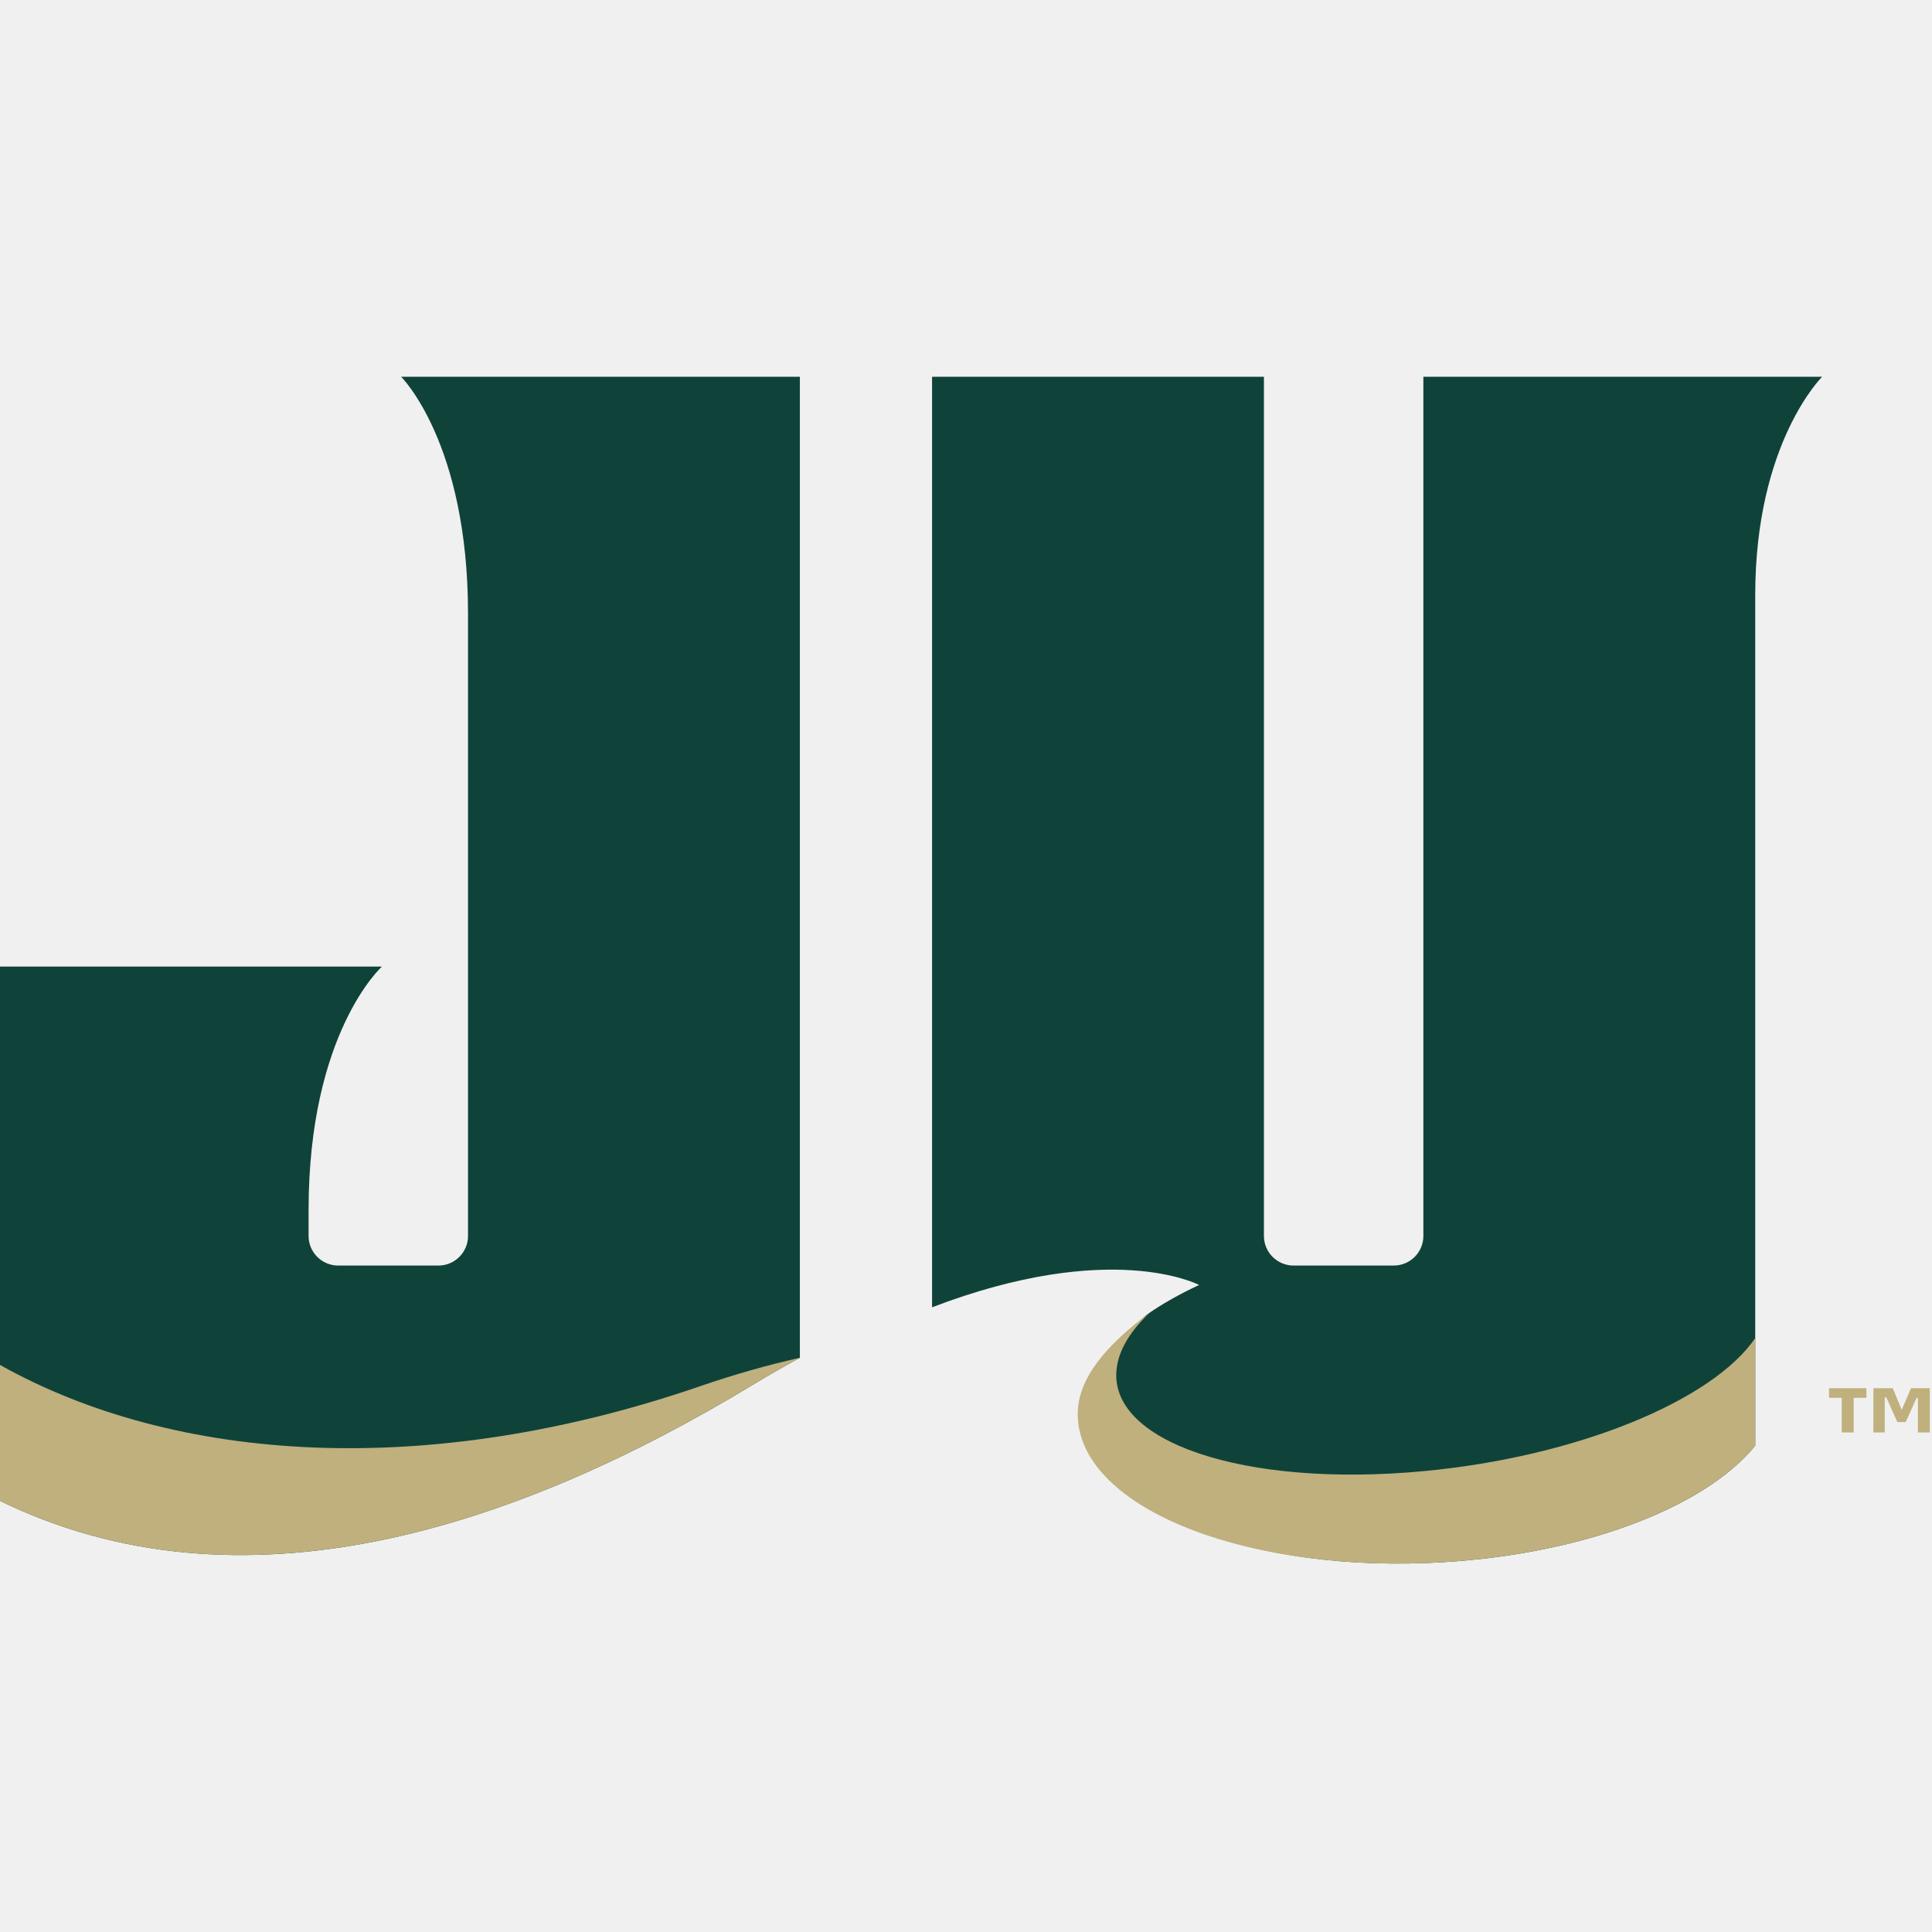
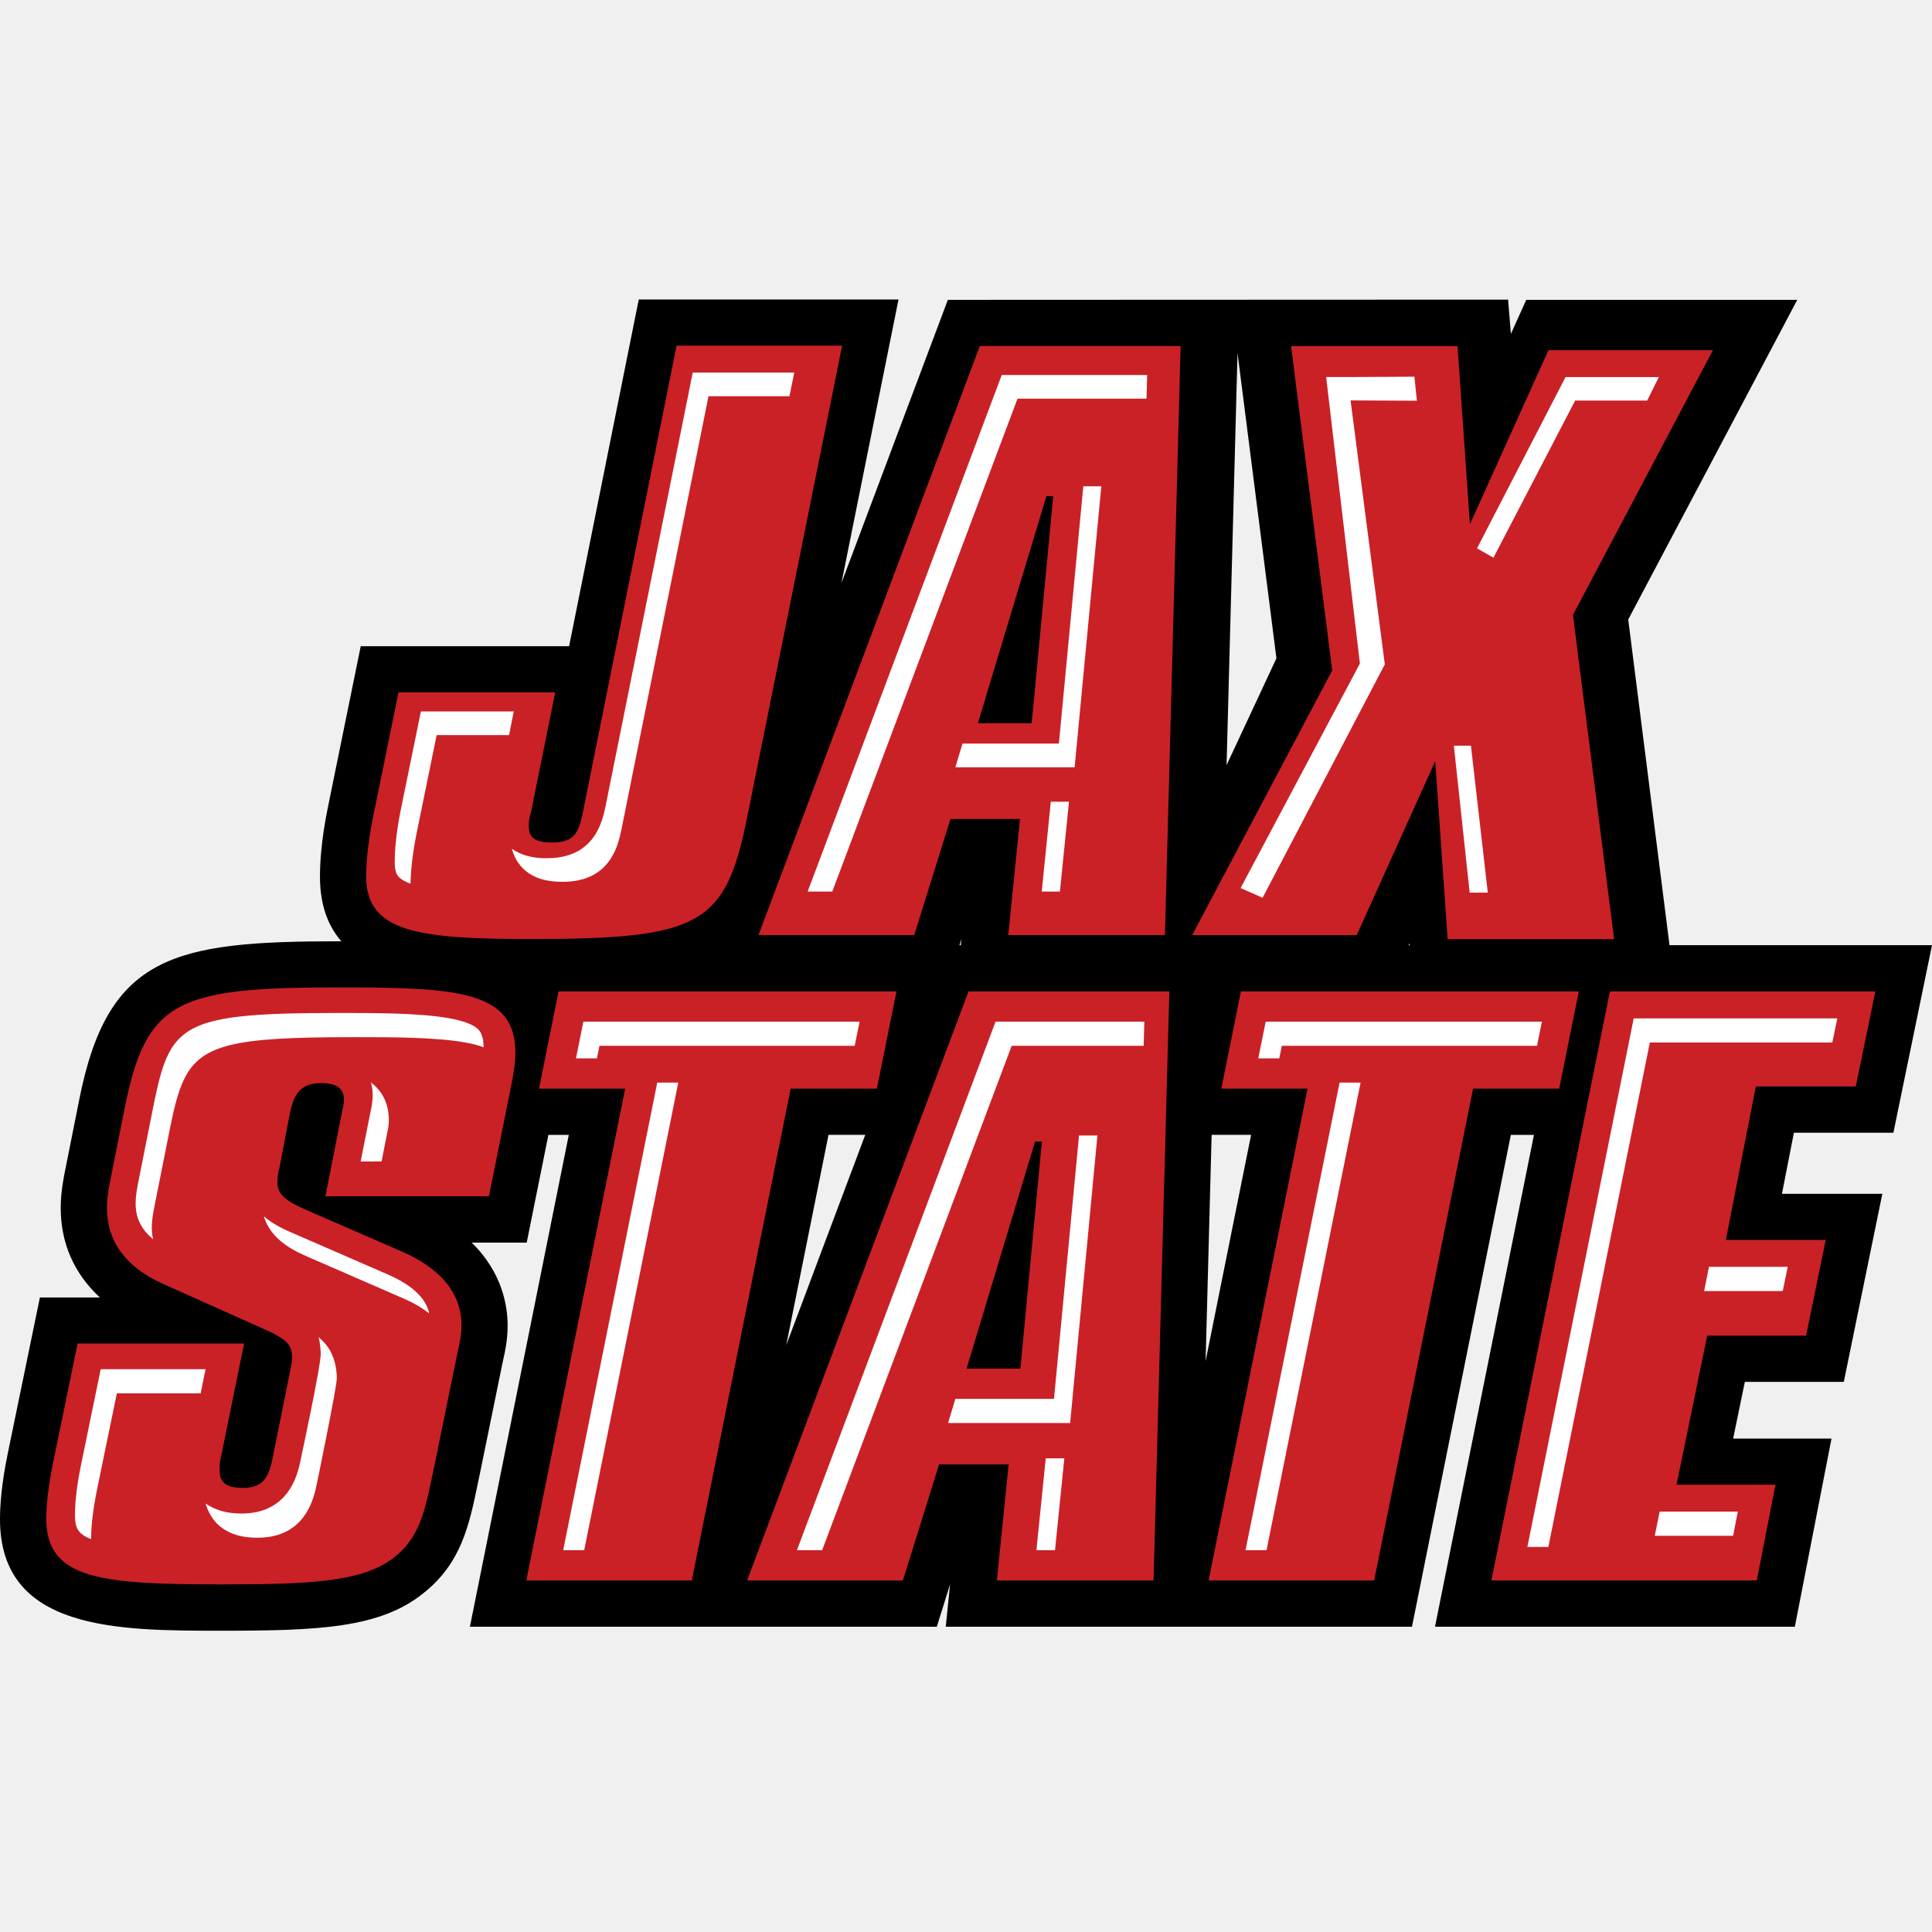
- <svg xmlns="http://www.w3.org/2000/svg" width="200px" height="200px" viewBox="0 0 200 200" version="1.1">
-   <g id="jacksonville" stroke="none" stroke-width="1" fill="none" fill-rule="evenodd">
-     <g id="jacksonville_BGL">
-       <g id="jacksonville" transform="translate(0, 39)">
-         <path d="M77.98,104.323 C79.638,103.32 81.242,102.407 82.803,101.556 L82.803,0 L41.52,0 C41.52,0 48.449,6.817 48.449,24.53 L48.449,88.949 C48.449,90.639 47.073,92.01 45.378,92.01 L35.016,92.01 C33.32,92.01 31.945,90.639 31.945,88.949 L31.945,86.261 C31.945,67.877 39.538,61.06 39.538,61.06 L0,61.06 L0,116.37 C24.919,128.509 53.215,119.326 77.98,104.323" id="Fill-16" fill="#0F433A" />
-         <path d="M147.347,88.949 C147.347,90.639 145.971,92.01 144.274,92.01 L133.913,92.01 C132.217,92.01 130.842,90.639 130.842,88.949 L130.842,0 L96.487,0 L96.487,96.331 C115.047,89.236 124.063,93.987 124.129,94.022 C122.15,94.945 120.36,95.943 118.782,97.046 C117.566,97.896 112.567,103.747 112.567,107.387 C112.567,116.712 127.824,123.609 147.878,122.794 C163.29,122.165 176.431,117.161 181.701,110.647 L181.701,22.589 C181.701,6.817 188.63,0 188.63,0 L147.347,0 L147.347,88.949 Z" id="Fill-17" fill="#0F433A" />
-         <path d="M77.98,104.323 C79.638,103.32 81.242,102.407 82.803,101.556 L82.613,101.601 C79.442,102.319 76.058,103.268 72.433,104.513 C44.287,114.194 18.119,112.455 0,102.297 L0,116.37 C24.919,128.509 53.215,119.326 77.98,104.323" id="Fill-18" fill="#BFB07D" />
-         <path d="M147.34,113.295 C128.702,115.036 114.499,110.213 115.615,102.521 C115.892,100.607 117.095,98.696 119.029,96.879 C114.492,100.277 111.567,103.679 111.567,107.387 C111.567,116.712 127.824,123.609 147.878,122.794 C163.29,122.165 176.431,117.161 181.701,110.647 L181.701,99.516 C177.291,105.984 163.293,111.804 147.34,113.295" id="Fill-19" fill="#BFB07D" />
-         <path d="M199.773,109.287 L198.541,109.287 L198.541,105.705 L198.408,105.705 L197.278,108.211 L196.414,108.211 L195.271,105.661 L195.106,105.661 L195.106,109.287 L193.937,109.287 L193.937,104.705 L195.937,104.705 L196.865,106.946 L197.83,104.705 L199.773,104.705 L199.773,109.287 Z M193.207,105.698 L191.892,105.698 L191.892,109.287 L190.653,109.287 L190.653,105.698 L189.34,105.698 L189.34,104.705 L193.207,104.705 L193.207,105.698 L193.207,105.698 Z" id="Fill-21" fill="#BFB07D" />
-       </g>
-     </g>
-   </g>
+ <svg xmlns="http://www.w3.org/2000/svg" width="200" height="200" viewBox="0 0 200 200" fill="none">
+   <path d="M109.91 50.569H107.731L100.155 75.668H107.527L109.91 50.569Z" fill="black" />
+   <path d="M186.052 31.039H157.997L156.407 34.564L156.117 31.016L98.121 31.039L87.103 60.363L93.014 31H66.125L58.913 66.895H37.343L33.928 83.645C33.26 86.923 33.123 89.321 33.123 90.75C33.123 101.993 45.272 101.993 55.035 101.993C63.601 101.993 69.395 101.592 73.454 99.688L72.743 101.584H98.157L99.527 97.196L99.083 101.584L144.16 101.588L145.91 97.643L146.185 101.584H173.302L168.553 64.131L186.052 31.039ZM132.136 68.147L126.974 79.209L128.108 36.551L132.136 68.147ZM55.035 96.41C42.98 96.41 38.701 95.555 38.701 90.75C38.701 89.788 38.791 87.727 39.396 84.756L41.901 72.477H56.499L54.172 83.986C54.022 84.371 53.936 84.917 53.936 85.498C53.936 88.022 56.283 88.022 57.167 88.022C60.06 88.022 60.657 86.377 61.096 84.375L70.694 36.582H86.2L76.563 84.442C74.407 95.178 72.194 96.41 55.035 96.41ZM119.814 96.002H105.254L106.471 83.982H97.803L94.051 96.002H79.668L101.98 36.617H121.392L119.814 96.002ZM151.39 96.002L150.162 78.31L148.639 78.039L140.717 95.59H127.786L139.516 69.128L135.339 36.205H150.358L151.799 55.13H152.839L161.597 36.621H176.223L162.229 63.083L166.405 96.006H151.39V96.002Z" fill="black" />
+   <path d="M53.441 89.344C53.492 89.545 53.555 89.725 53.626 89.898C53.559 89.725 53.492 89.545 53.441 89.344Z" fill="#010101" />
+   <path d="M70.042 35.777L60.315 84.214C59.903 86.098 59.502 87.221 57.171 87.221C55.451 87.221 54.737 86.769 54.737 85.494C54.737 84.893 54.839 84.442 54.941 84.214L57.477 71.676H41.253L38.619 84.595C38.01 87.594 37.908 89.698 37.908 90.75C37.908 96.536 43.384 97.207 55.039 97.207C72.582 97.207 75.118 95.704 77.348 84.595L87.177 35.781H70.042V35.777Z" fill="#CA2127" />
+   <path d="M101.431 35.821L78.518 96.799H94.64L98.392 84.779H105.592L104.375 96.799H120.595L122.216 35.821H101.431ZM108.324 51.365H109.03L106.801 74.871H101.227L108.324 51.365Z" fill="#CA2127" />
+   <path d="M177.326 36.248H160.298L152.203 54.184L152.164 54.243L150.884 35.832H133.651L137.91 69.403L123.414 96.807H140.446L148.576 78.789L149.86 97.223H167.089L162.833 63.652L177.326 36.248Z" fill="#CA2127" />
+   <path d="M71.711 38.572C70.851 42.851 68.995 52.084 67.189 61.073C64.9 72.469 62.686 83.468 62.682 83.492C62.466 84.493 62.07 86.33 60.606 87.57C60.586 87.59 60.559 87.606 60.539 87.621C60.409 87.727 60.28 87.829 60.135 87.924C59.291 88.477 58.156 88.842 56.625 88.842C55.711 88.842 54.482 88.748 53.387 88.116C53.253 88.037 53.116 87.955 52.986 87.861C53.037 88.057 53.1 88.234 53.167 88.403C53.422 89.058 53.779 89.541 54.105 89.871C55.369 91.139 57.081 91.284 58.258 91.284C63.161 91.284 63.974 87.539 64.319 85.933C64.319 85.925 64.527 84.901 64.877 83.154C66.247 76.335 69.823 58.549 72.017 47.613C72.563 44.904 73.022 42.615 73.344 41.018H81.725L81.933 39.985L82.219 38.572H71.711Z" fill="white" />
+   <path d="M43.569 73.647C43.545 73.761 43.522 73.878 43.498 74C42.741 77.718 41.492 83.822 41.492 83.818C40.943 86.534 40.86 88.375 40.86 89.231C40.86 90.362 41.174 90.672 41.312 90.813C41.579 91.076 41.991 91.292 42.497 91.48C42.501 91.209 42.513 90.86 42.541 90.444C42.556 90.236 42.572 90.008 42.595 89.765C42.682 88.842 42.839 87.68 43.125 86.267C43.125 86.271 44.452 79.767 45.202 76.096H52.696L53.186 73.647H43.569Z" fill="white" />
+   <path d="M146.417 38.996L139.496 39.032H137.282L140.776 68.689L128.426 91.932L130.703 92.937L143.355 68.775L139.81 41.45L146.676 41.485L146.417 38.996Z" fill="white" />
+   <path d="M163.057 41.469H170.516L171.721 39.035H162.064L152.902 56.763L154.602 57.733L163.057 41.469Z" fill="white" />
+   <path d="M83.609 92.293H86.156L86.16 92.289L91.499 78.082L105.333 41.269H118.687L118.715 40.248L118.754 38.82H103.7L83.609 92.293Z" fill="white" />
+   <path d="M108.779 82.997L107.841 92.289V92.293H109.722L110.66 82.993H108.783L108.779 82.997Z" fill="white" />
+   <path d="M114.008 50.341H112.144L109.616 76.975H99.637L99.287 78.141L98.899 79.429H111.245L114.008 50.341Z" fill="white" />
+   <path d="M152.14 92.403H154.017L152.27 77.195H150.503L152.14 92.403Z" fill="white" />
+   <path d="M50.223 87.641C50.274 87.837 50.337 88.014 50.403 88.183C50.337 88.014 50.27 87.837 50.223 87.641Z" fill="#CB2128" />
+   <path d="M179.638 158.685L179.517 159.324L179.638 158.685Z" fill="#010101" />
+   <path d="M106.558 117.377L98.981 142.476H106.357L108.736 117.377H106.558Z" fill="black" />
+   <path d="M196.004 117.251L200 97.847H163.395L162.598 97.851H53.905L53.461 100.053C52.511 99.461 51.432 98.982 50.231 98.624C46.537 97.525 41.453 97.439 35.196 97.439C17.963 97.439 11.168 98.852 8.204 113.828L6.787 120.937C6.587 121.914 6.285 123.394 6.285 125.055C6.285 128.694 7.678 131.854 10.34 134.315H4.13L0.809 150.437C0.141 153.648 0 155.925 0 157.267C0 168.812 12.181 168.812 22.925 168.812C32.951 168.812 39.361 168.549 43.84 164.918C47.758 161.817 48.578 157.844 49.457 153.605C49.536 153.216 49.618 152.816 49.716 152.368L50.682 147.642L51.149 145.354L52.036 141.012C52.252 140.062 52.551 138.759 52.551 137.22C52.551 135.245 52.021 131.74 48.825 128.635H54.525L56.77 117.483H58.882L48.645 168.4H96.979L98.349 164.011L97.906 168.4H146.166L156.403 117.483H158.794L148.549 168.4H185.801L189.597 148.922H179.415L180.624 143.053H190.869L194.858 123.583H184.467L185.703 117.259H196.004V117.251ZM104.077 162.81L105.294 150.794H96.626L92.873 162.81H78.49L100.803 103.425H120.218L118.632 162.81H104.077ZM58.474 103.425H91.829L90.125 111.893H81.199L70.961 162.81H55.456L65.693 111.893H56.774L58.474 103.425ZM89.572 117.475L81.391 139.249L85.768 117.475H89.572ZM177.691 129.153H188.023L186.32 137.467H176.078L172.573 154.492H182.83L181.209 162.81H155.363L167.312 103.425H193.158L191.458 111.673H181.107L177.691 129.153ZM124.803 140.902L125.427 117.475H129.514L124.803 140.902ZM126.087 162.81L136.328 111.893H127.402L129.106 103.425H162.457L160.749 111.893H151.83L141.593 162.81H126.087ZM51.934 113.216C51.84 113.671 51.746 114.138 51.656 114.601L49.956 123.045H34.646L36.169 115.32C36.385 114.448 36.397 114.008 36.397 113.93C36.397 111.335 33.967 111.335 33.17 111.335C30.415 111.335 29.641 113.164 29.241 114.978L28.142 120.709C27.993 121.157 27.91 121.773 27.91 122.417C27.91 124.128 29.182 125.027 31.231 125.926L41.072 130.209C44.986 131.866 46.968 134.221 46.968 137.212C46.968 138.127 46.772 138.982 46.58 139.83L44.252 151.238C44.158 151.67 44.072 152.09 43.989 152.502C43.243 156.098 42.706 158.696 40.374 160.545C37.288 163.046 31.726 163.226 22.929 163.226C9.7 163.226 5.582 162.402 5.582 157.26C5.582 156.372 5.672 154.457 6.273 151.564L8.679 139.885H24.287L22.057 150.83C21.936 151.238 21.936 151.678 21.936 152.231C21.936 154.83 24.366 154.83 25.162 154.83C27.993 154.83 28.617 152.949 28.982 151.183L30.811 142.091L30.862 141.825C30.949 141.389 31.027 140.977 31.027 140.592C31.027 139.049 30.564 138.158 27.816 136.933L17.076 132.129C13.617 130.535 11.863 128.152 11.863 125.047C11.863 124.03 12.04 123.088 12.252 122.044L13.672 114.915C15.765 104.348 18.179 103.013 35.192 103.013C47.781 103.013 52.539 103.527 52.539 108.98C52.547 110.24 52.248 111.685 51.934 113.216Z" fill="black" />
+   <path d="M192.106 112.47L194.135 102.628H166.661L154.39 163.607H181.864L183.796 153.695H173.554L176.73 138.264H186.967L188.997 128.356H178.661L181.762 112.47H192.106Z" fill="#CA2127" />
+   <path d="M90.777 112.693L92.803 102.632H57.822L55.801 112.693H64.72L54.482 163.607H71.613L81.85 112.693H90.777Z" fill="#CA2127" />
+   <path d="M77.344 163.607H93.462L97.215 151.591H104.414L103.197 163.607H119.417L121.046 102.628H100.261L77.344 163.607ZM105.631 141.679H100.057L107.15 118.173H107.857L105.631 141.679Z" fill="#CA2127" />
+   <path d="M35.2 102.216C18.367 102.216 15.129 103.492 12.899 114.758L11.478 121.887C11.278 122.868 11.074 123.92 11.074 125.047C11.074 128.494 13.001 131.128 16.75 132.851L27.498 137.66C30.034 138.786 30.238 139.461 30.238 140.588C30.238 140.965 30.136 141.412 30.034 141.938L28.205 151.022C27.8 152.977 27.192 154.029 25.166 154.029C23.447 154.029 22.736 153.499 22.736 152.227C22.736 151.705 22.736 151.324 22.834 151.022L25.268 139.085H8.035L5.5 151.399C4.891 154.327 4.793 156.278 4.793 157.252C4.793 163.485 10.469 164.015 22.937 164.015C32.067 164.015 37.638 163.788 40.88 161.154C43.722 158.904 44.123 155.674 45.037 151.395L47.369 139.98C47.573 139.081 47.773 138.182 47.773 137.204C47.773 133.903 45.646 131.273 41.39 129.467L31.557 125.188C29.327 124.211 28.715 123.461 28.715 122.409C28.715 121.734 28.817 121.204 28.923 120.906L30.034 115.119C30.446 113.247 31.153 112.124 33.178 112.124C34.898 112.124 35.608 112.646 35.608 113.922C35.608 113.922 35.608 114.299 35.404 115.119L33.685 123.834H50.615L52.444 114.75C52.849 112.65 53.351 110.699 53.351 108.968C53.343 102.593 47.463 102.216 35.2 102.216ZM49.834 107.237C49.924 107.37 50.026 107.575 50.101 107.896L49.834 107.237Z" fill="#CA2127" />
+   <path d="M163.438 102.632H128.458L126.432 112.693H135.359L125.113 163.607H142.252L152.49 112.693H161.408L163.438 102.632Z" fill="#CA2127" />
+   <path d="M131.111 160.475H128.937L137.616 117.322L138.672 112.069H140.846L131.111 160.475Z" fill="white" />
+   <path d="M159.112 108.262H132.694L132.431 109.565H130.256L131.025 105.761H159.615L159.112 108.262Z" fill="white" />
+   <path d="M110.177 150.967L110.157 151.183L109.215 160.475H107.295H107.292L108.135 152.141L108.257 150.963H110.181L110.177 150.967Z" fill="white" />
+   <path d="M113.384 119.877L110.781 147.312H98.145L98.899 144.808H109.109L111.7 117.549H113.604L113.384 119.877Z" fill="white" />
+   <path d="M118.459 105.761V105.765L118.393 108.262H104.728L85.109 160.475H85.105H82.498L103.06 105.761H118.459Z" fill="white" />
+   <path d="M60.476 160.475H58.301L68.04 112.069H70.211H70.215L60.476 160.475Z" fill="white" />
+   <path d="M62.058 108.262L61.795 109.565H59.624L60.39 105.761H88.983L88.477 108.262H62.058Z" fill="white" />
+   <path d="M20.77 144.239H12.095C11.357 147.838 10.073 154.06 10.073 154.064C9.512 156.761 9.429 158.492 9.429 159.285C9.429 159.293 9.429 159.301 9.429 159.309C9.429 159.316 9.429 159.324 9.429 159.332C9.088 159.199 8.821 159.061 8.605 158.908C8.593 158.9 8.573 158.892 8.562 158.881C8.514 158.849 8.483 158.81 8.444 158.779C8.385 158.728 8.318 158.68 8.271 158.626C7.851 158.178 7.761 157.609 7.761 156.781C7.761 156.38 7.784 155.732 7.879 154.841C7.969 153.978 8.13 152.886 8.405 151.56C8.405 151.556 9.688 145.334 10.426 141.738H21.28L20.77 144.239Z" fill="white" />
+   <path d="M33.81 148.604C33.296 151.21 32.786 153.676 32.782 153.684C32.499 155.042 31.64 159.183 26.674 159.183C26.038 159.183 24.169 159.183 22.737 157.974C22.639 157.892 22.544 157.805 22.454 157.715C22.183 157.444 21.893 157.059 21.653 156.581C21.512 156.302 21.382 155.996 21.288 155.638C21.551 155.835 21.826 155.98 22.105 156.109C23.298 156.663 24.515 156.679 25.006 156.679C26.823 156.679 28.087 156.121 28.974 155.356C30.517 154.021 30.933 152.047 31.11 151.183C31.114 151.159 33.261 141.197 33.202 140.113C33.186 139.799 33.167 139.501 33.131 139.222C33.096 138.935 33.049 138.665 32.974 138.409C33.072 138.492 33.163 138.578 33.253 138.665C33.579 138.971 33.861 139.304 34.089 139.677C34.34 140.09 34.529 140.553 34.662 141.063C34.78 141.53 34.855 142.041 34.87 142.614C34.886 143.053 34.348 145.903 33.81 148.604Z" fill="white" />
+   <path d="M29.904 127.473C29.987 127.508 30.069 127.547 30.144 127.579C30.148 127.579 32.275 128.509 34.552 129.498C37.17 130.637 39.981 131.861 39.981 131.861C41.304 132.423 42.234 133.008 42.894 133.577C43.84 134.389 44.224 135.167 44.382 135.771C44.397 135.838 44.413 135.905 44.425 135.971C43.777 135.442 42.886 134.892 41.649 134.366C41.649 134.366 31.812 130.083 31.808 130.083C31.651 130.013 31.467 129.934 31.27 129.84C29.971 129.235 27.961 128.101 27.314 125.914V125.91C28.197 126.68 29.206 127.163 29.904 127.473Z" fill="white" />
+   <path d="M39.93 118.04C39.824 118.562 39.687 119.257 39.502 120.234H37.339H37.335L38.124 116.25L38.313 115.3C38.34 115.19 38.36 115.088 38.384 114.982C38.643 113.761 38.627 112.992 38.442 112.215C38.431 112.164 38.419 112.113 38.407 112.062C38.435 112.081 38.466 112.109 38.493 112.132C39.094 112.603 40.252 113.714 40.252 115.956C40.252 116.541 40.201 116.705 39.93 118.04Z" fill="white" />
+   <path d="M50.062 108.415C49.555 108.218 48.943 108.061 48.244 107.932C45.218 107.37 40.641 107.367 36.715 107.367C24.099 107.367 20.57 108.026 18.827 112.234C18.277 113.565 17.904 115.253 17.48 117.388C17.48 117.388 16.471 122.468 16.149 124.07C16.091 124.368 16.055 124.544 16.055 124.548C15.875 125.424 15.745 126.146 15.718 126.817C15.71 127.049 15.71 127.273 15.726 127.496C15.745 127.763 15.784 128.026 15.851 128.289C15.718 128.179 15.596 128.066 15.478 127.956C14.234 126.755 14.041 125.506 14.041 124.564C14.041 123.889 14.155 123.198 14.293 122.488C14.32 122.338 14.352 122.193 14.379 122.044C14.379 122.04 14.422 121.84 14.485 121.518C14.815 119.865 15.804 114.888 15.804 114.888C16.11 113.345 16.389 112.038 16.727 110.927C17.826 107.315 19.573 105.804 24.95 105.215C27.439 104.941 30.697 104.862 35.039 104.862C38.917 104.862 43.44 104.862 46.466 105.404C47.883 105.655 48.974 106.028 49.516 106.57C49.638 106.691 49.92 106.994 50.019 107.869C50.046 108.03 50.062 108.207 50.062 108.415Z" fill="white" />
+   <path d="M179.898 156.482L179.536 158.347L179.415 158.987H179.411H171.301L171.807 156.482H179.898Z" fill="white" />
+   <path d="M185.063 131.143L184.549 133.648H176.412L176.91 131.147V131.143H185.063Z" fill="white" />
+   <path d="M170.791 107.92L160.286 160.137H158.115L162.492 138.382L169.122 105.423H190.198L189.68 107.92H170.791Z" fill="white" />
</svg>
